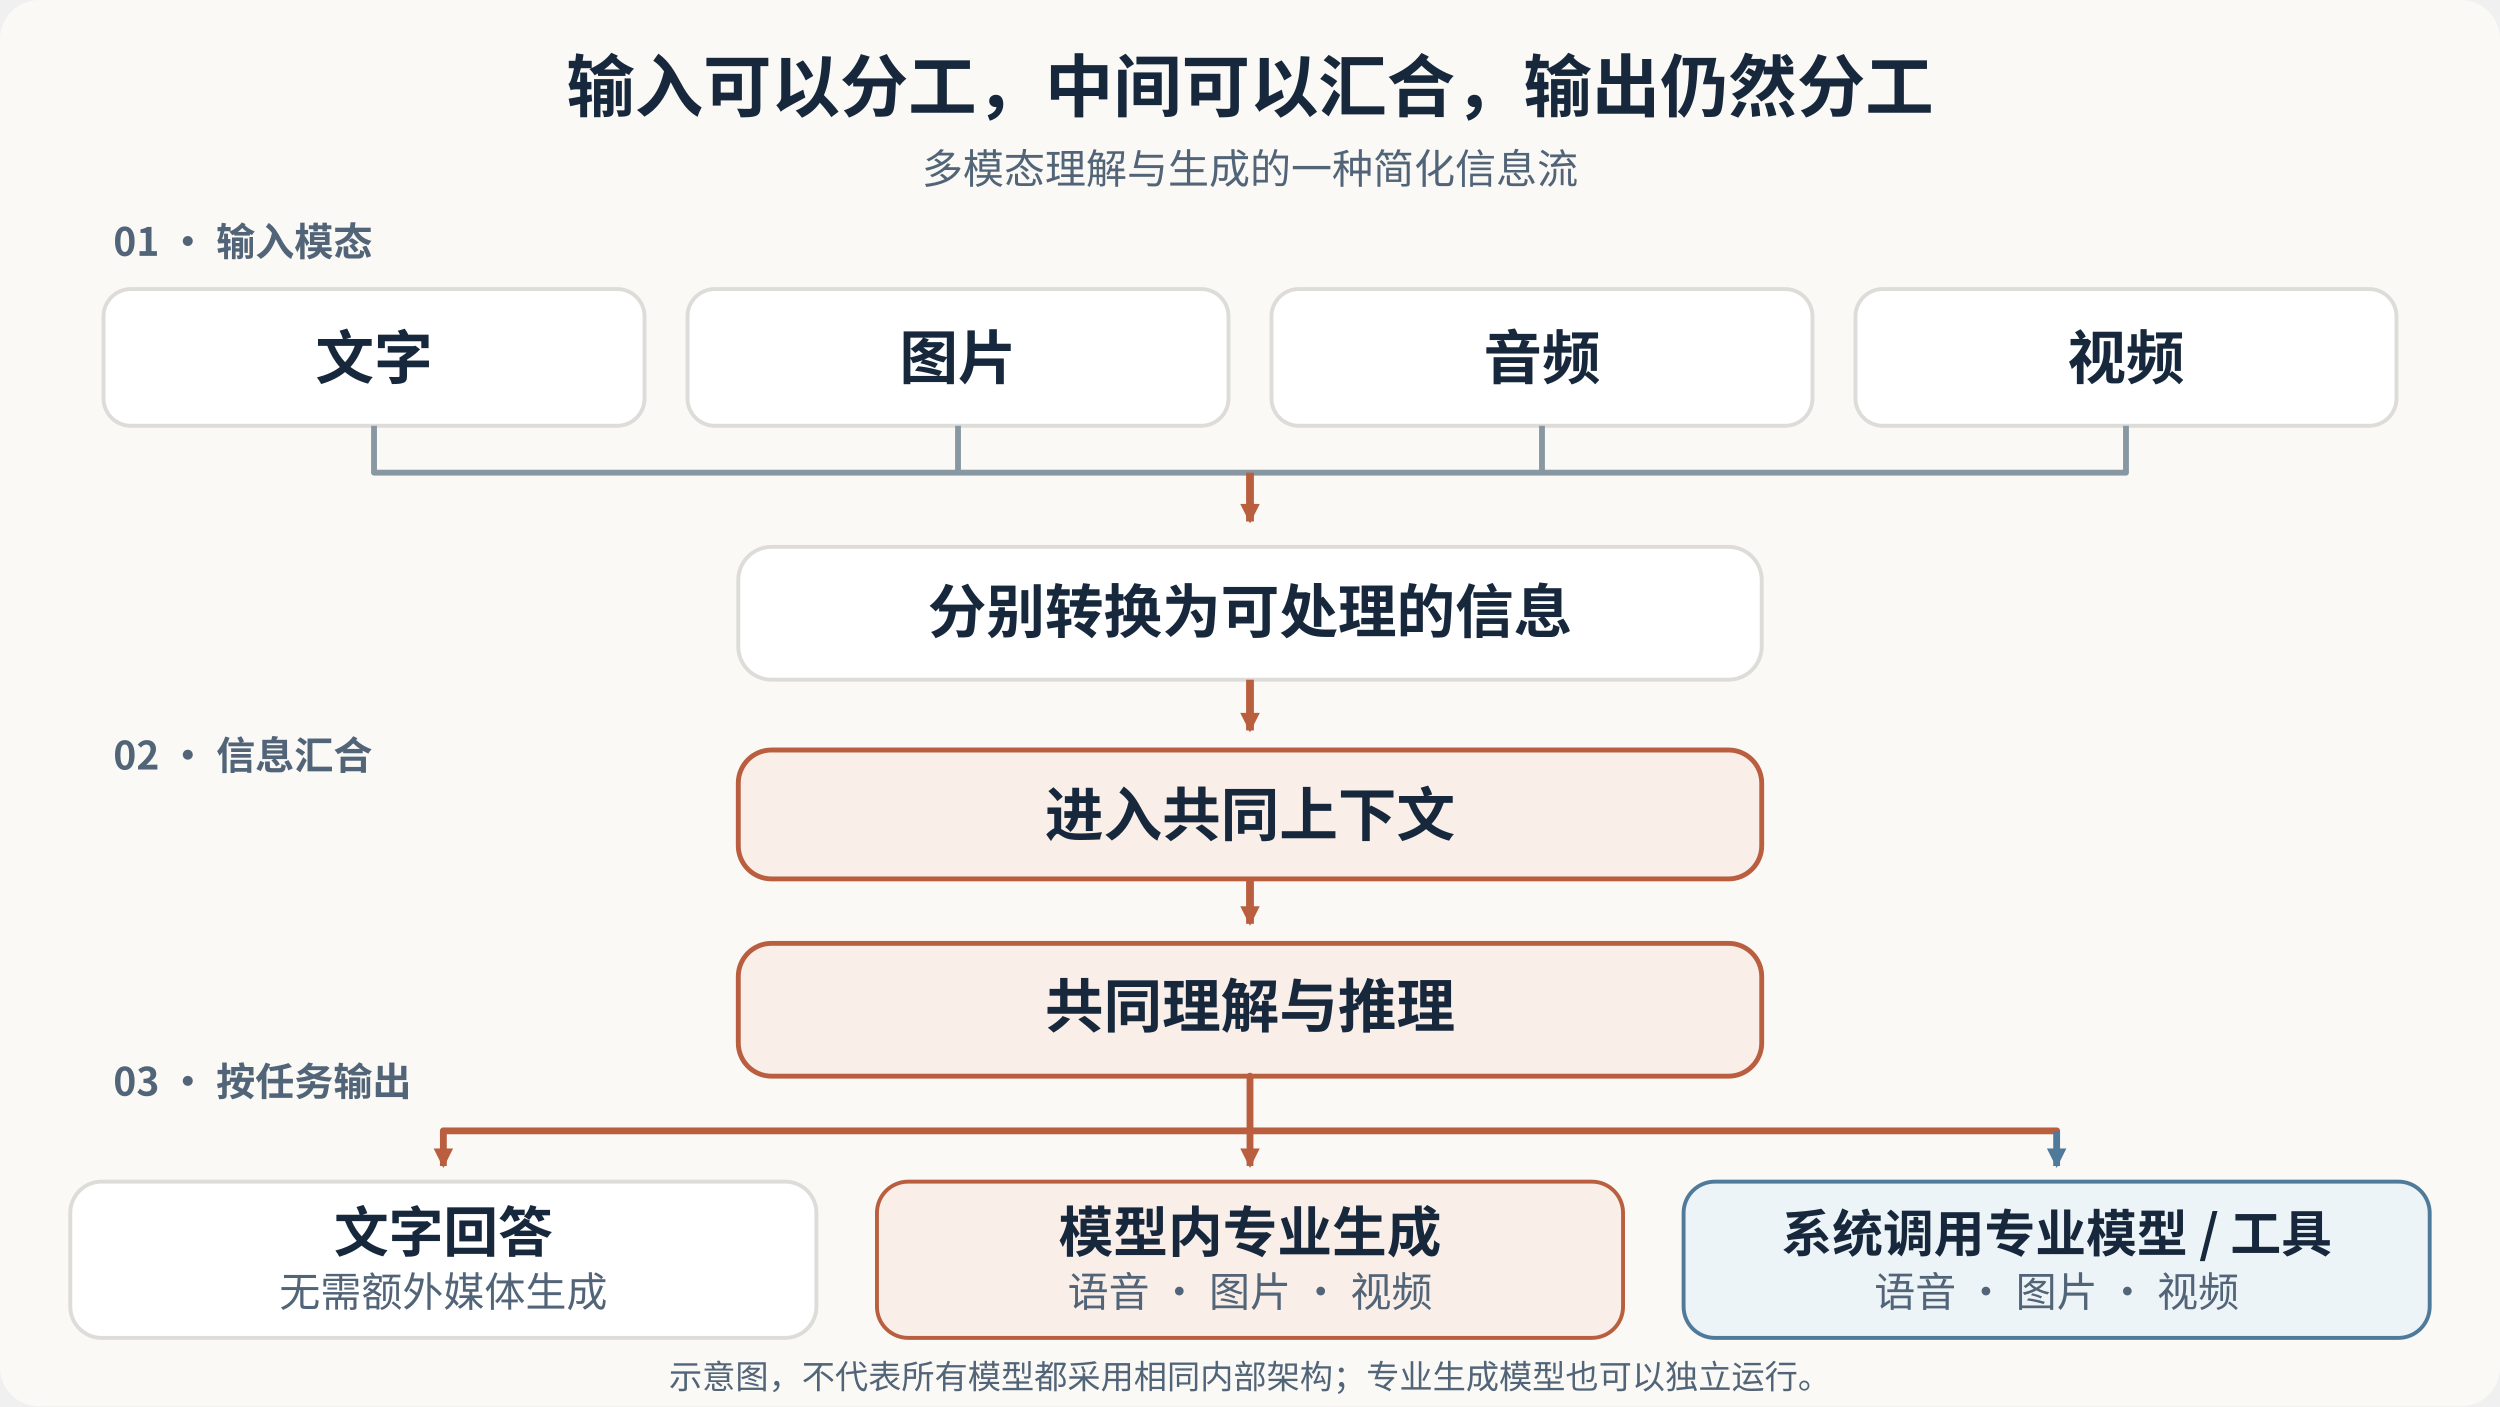
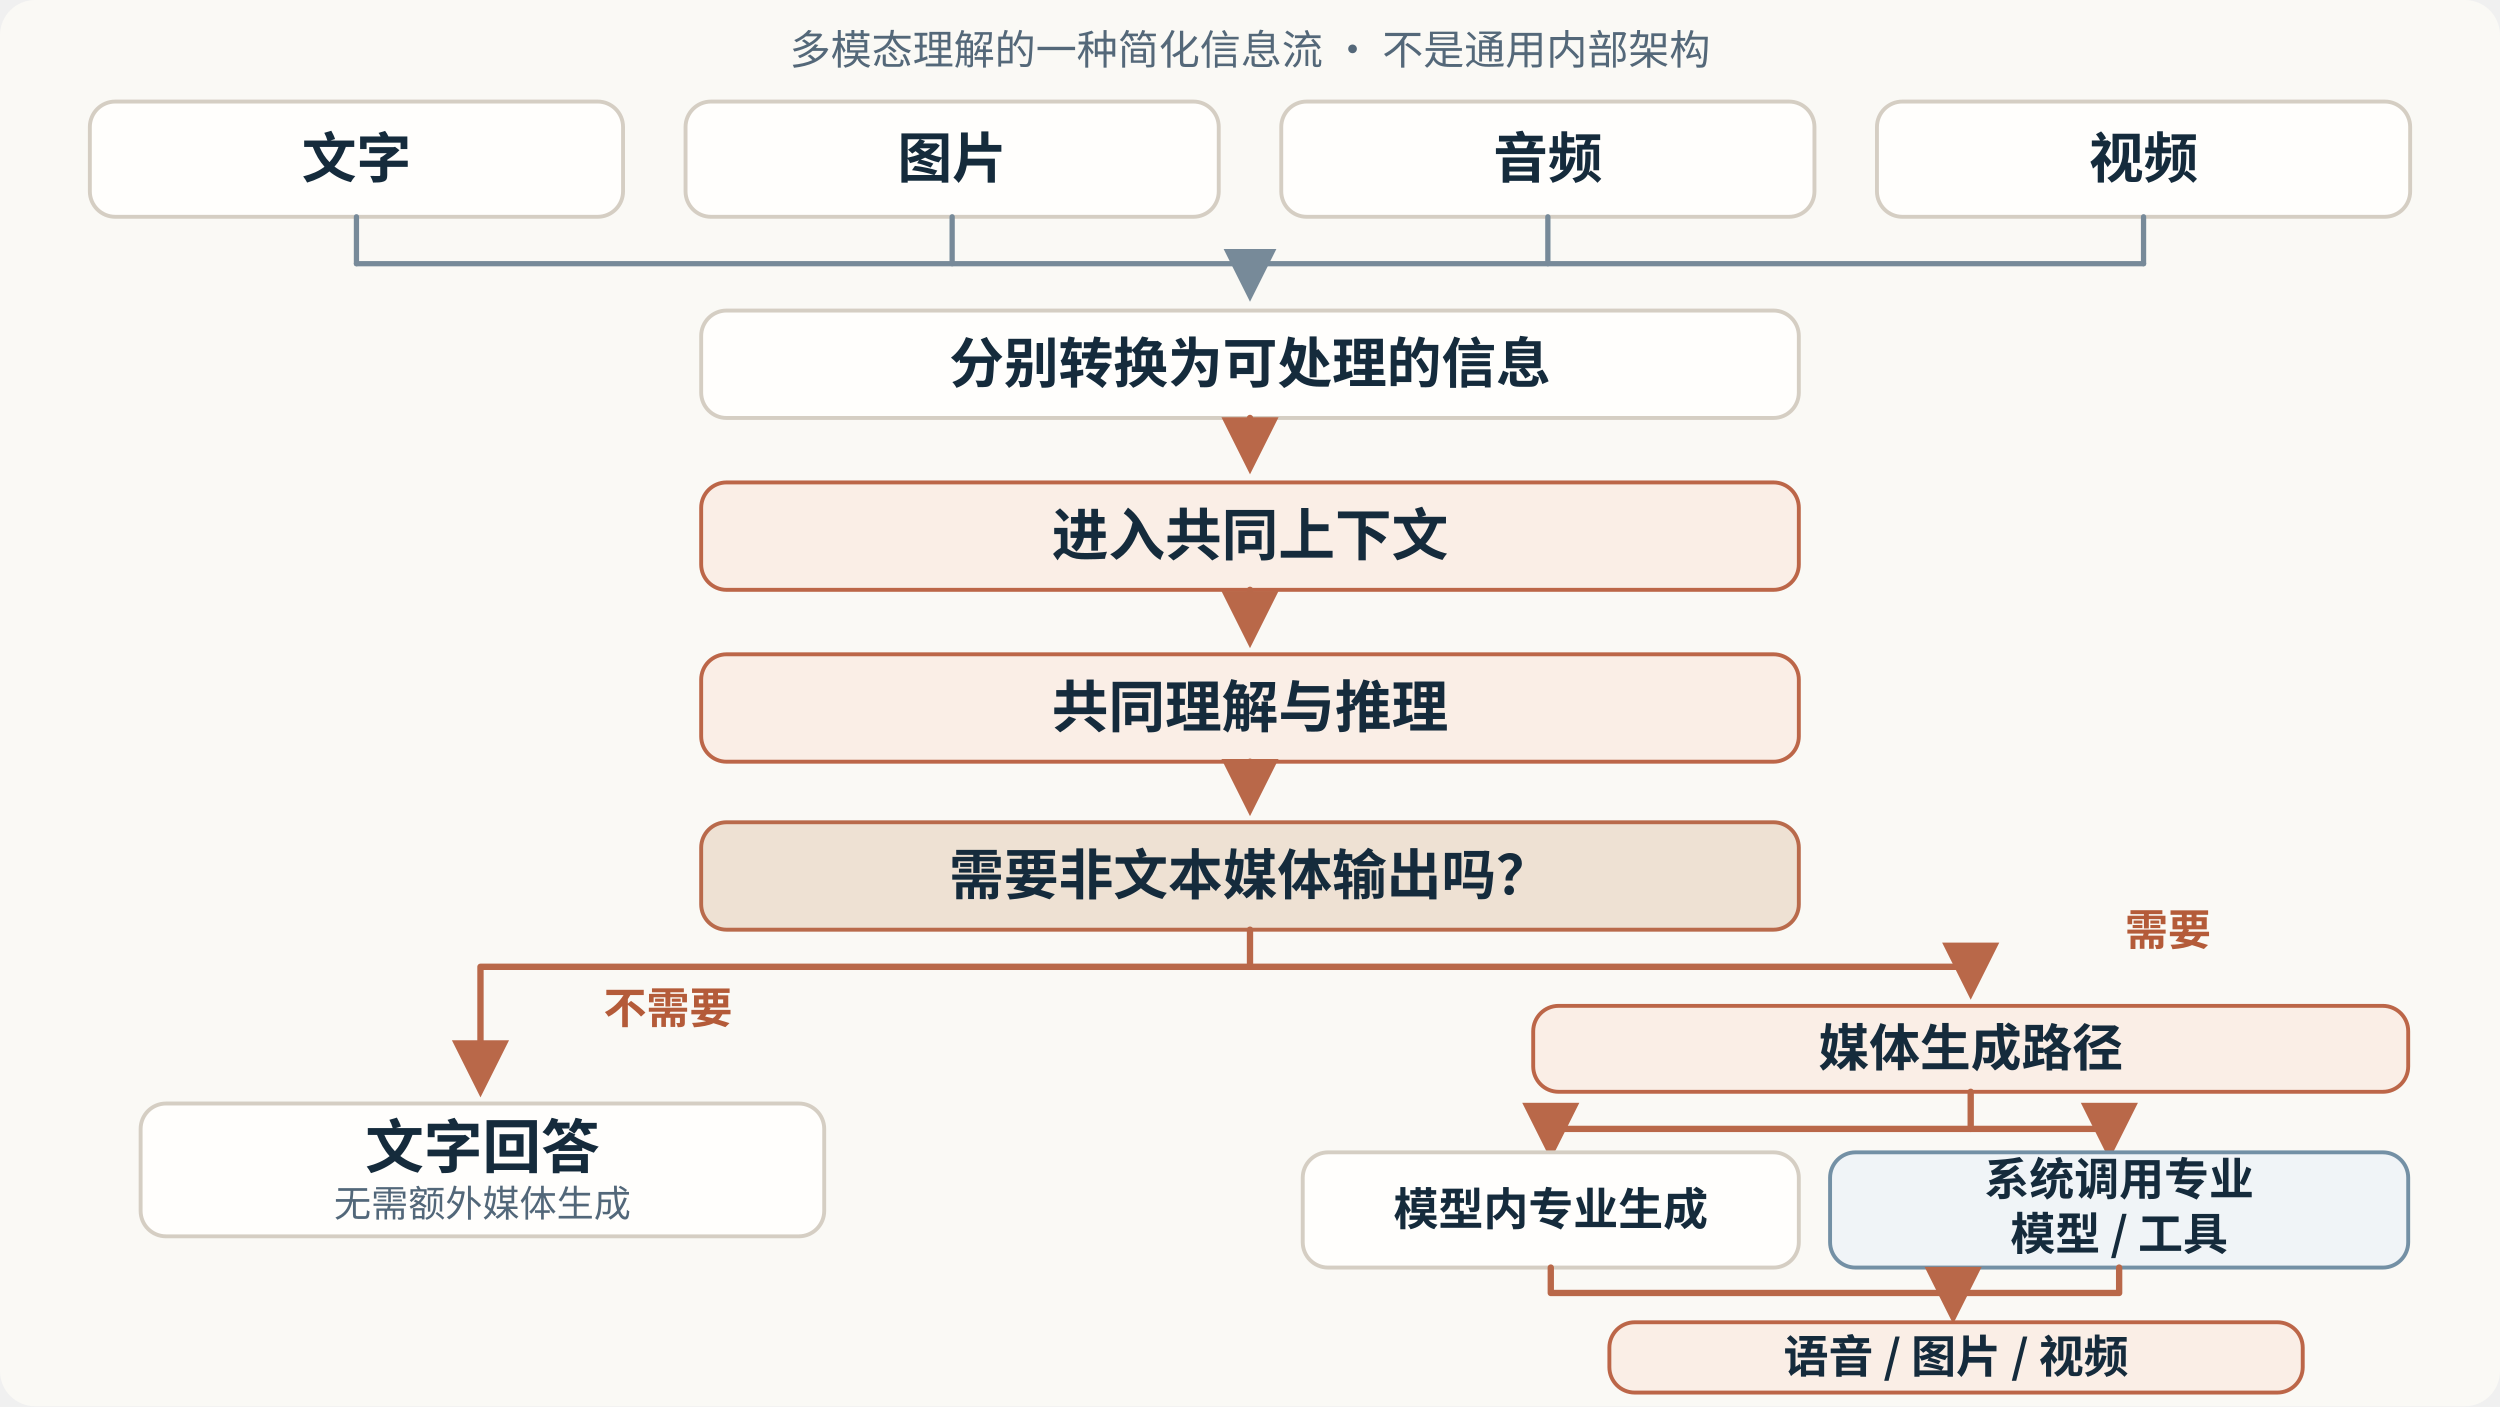
<svg xmlns="http://www.w3.org/2000/svg" width="1280" height="720" viewBox="0 0 1280 720" role="img" aria-labelledby="title desc">
  <defs>
-     <marker id="arrow-clay" viewBox="0 0 10 10" refX="9" refY="5" markerWidth="10" markerHeight="10" orient="auto" markerUnits="userSpaceOnUse">
-       <path d="M0 0L10 5L0 10Z" fill="#b95e3f" />
+     <marker id="arrow-clay" viewBox="0 0 12 12" refX="10" refY="6" markerWidth="9" markerHeight="9" orient="auto">
+       <path d="M0 0L12 6L0 12Z" fill="#b96849" />
    </marker>
-     <marker id="arrow-muted" viewBox="0 0 10 10" refX="9" refY="5" markerWidth="10" markerHeight="10" orient="auto" markerUnits="userSpaceOnUse">
-       <path d="M0 0L10 5L0 10Z" fill="#8898a2" />
+     <marker id="arrow-muted" viewBox="0 0 12 12" refX="10" refY="6" markerWidth="9" markerHeight="9" orient="auto">
+       <path d="M0 0L12 6L0 12Z" fill="#778a99" />
    </marker>
-     <marker id="arrow-blue" viewBox="0 0 10 10" refX="9" refY="5" markerWidth="10" markerHeight="10" orient="auto" markerUnits="userSpaceOnUse">
-       <path d="M0 0L10 5L0 10Z" fill="#507a9a" />
-     </marker>
-     <style>
-       text{font-family:"Noto Sans CJK SC","Microsoft YaHei","PingFang SC",sans-serif;fill:#17283c}
-       .main-title{font-size:35px;font-weight:700;text-anchor:middle}
-       .subtitle{font-size:21px;fill:#526477;text-anchor:middle}
-       .stage{font-size:20px;font-weight:600;fill:#526477}
-       .input-label{font-size:30px;font-weight:600;text-anchor:middle}
-       .primary-label{font-size:30px;font-weight:650;text-anchor:middle}
-       .output-title{font-size:28px;font-weight:650;text-anchor:middle}
-       .output-note{font-size:21px;fill:#526477;text-anchor:middle}
-       .footnote{font-size:17px;fill:#526477;text-anchor:middle}
-     </style>
  </defs>
-   <rect width="1280" height="720" rx="20" fill="#faf9f5" />
-   <text x="640" y="57" class="main-title">输入可以分工，中间可以汇合，输出仍然分工</text>
-   <text x="640" y="94" class="subtitle">多模态理解与生成的一种简化信息流</text>
-   <text x="58" y="131" class="stage">01 · 输入模态</text>
-   <rect x="53" y="148" width="277" height="70" rx="14" fill="#ffffff" stroke="#dddcd8" stroke-width="2" />
-   <text x="191.5" y="194" class="input-label">文字</text>
-   <path d="M191.5 218V242" fill="none" stroke="#8898a2" stroke-width="3" />
-   <rect x="352" y="148" width="277" height="70" rx="14" fill="#ffffff" stroke="#dddcd8" stroke-width="2" />
-   <text x="490.5" y="194" class="input-label">图片</text>
-   <path d="M490.5 218V242" fill="none" stroke="#8898a2" stroke-width="3" />
-   <rect x="651" y="148" width="277" height="70" rx="14" fill="#ffffff" stroke="#dddcd8" stroke-width="2" />
-   <text x="789.5" y="194" class="input-label">音频</text>
-   <path d="M789.5 218V242" fill="none" stroke="#8898a2" stroke-width="3" />
-   <rect x="950" y="148" width="277" height="70" rx="14" fill="#ffffff" stroke="#dddcd8" stroke-width="2" />
-   <text x="1088.5" y="194" class="input-label">视频</text>
-   <path d="M1088.5 218V242" fill="none" stroke="#8898a2" stroke-width="3" />
-   <path d="M191.5 242H1088.5" fill="none" stroke="#8898a2" stroke-width="3" stroke-linecap="round" />
-   <path d="M640 242V267" fill="none" stroke="#b95e3f" stroke-width="4" marker-end="url(#arrow-clay)" />
-   <rect x="378" y="280" width="524" height="68" rx="17" fill="#ffffff" stroke="#dddcd8" stroke-width="2" />
-   <text x="640" y="324" class="primary-label">分别转换为可处理的信息</text>
-   <path d="M640 348V374" fill="none" stroke="#b95e3f" stroke-width="4" marker-end="url(#arrow-clay)" />
-   <text x="58" y="394" class="stage">02 · 信息汇合</text>
-   <rect x="378" y="384" width="524" height="66" rx="17" fill="#f9eee8" stroke="#b95e3f" stroke-width="2.5" />
-   <text x="640" y="428" class="primary-label">进入共同上下文</text>
-   <path d="M640 450V473" fill="none" stroke="#b95e3f" stroke-width="4" marker-end="url(#arrow-clay)" />
-   <rect x="378" y="483" width="524" height="68" rx="17" fill="#f9eee8" stroke="#b95e3f" stroke-width="2.5" />
-   <text x="640" y="526" class="primary-label">共同理解与推理</text>
-   <text x="58" y="561" class="stage">03 · 按任务输出</text>
-   <path d="M640 551V579M227 579H1053" fill="none" stroke="#b95e3f" stroke-width="3.5" stroke-linecap="round" />
-   <path d="M227 579V597" fill="none" stroke="#b95e3f" stroke-width="3.5" marker-end="url(#arrow-clay)" />
-   <path d="M640 579V597" fill="none" stroke="#b95e3f" stroke-width="3.5" marker-end="url(#arrow-clay)" />
-   <path d="M1053 579V597" fill="none" stroke="#507a9a" stroke-width="3.5" marker-end="url(#arrow-blue)" />
-   <rect x="36" y="605" width="382" height="80" rx="16" fill="#ffffff" stroke="#dddcd8" stroke-width="2" />
-   <rect x="449" y="605" width="382" height="80" rx="16" fill="#f9eee8" stroke="#b95e3f" stroke-width="2" />
-   <rect x="862" y="605" width="382" height="80" rx="16" fill="#edf4f8" stroke="#507a9a" stroke-width="2" />
-   <text x="227" y="641" class="output-title">文字回答</text>
-   <text x="227" y="669" class="output-note">无需额外媒体生成</text>
-   <text x="640" y="641" class="output-title">模型内专业生成</text>
-   <text x="640" y="669" class="output-note">语音 · 图片 · 视频</text>
-   <text x="1053" y="641" class="output-title" style="font-size:26px">系统调用专业模型 / 工具</text>
-   <text x="1053" y="669" class="output-note">语音 · 图片 · 视频</text>
-   <text x="640" y="711" class="footnote">示意图，不代表所有模型都采用相同内部架构；专业生成模型也可以独立运行。</text>
+   <style>text{font-family:"Noto Sans CJK SC","Microsoft YaHei","PingFang SC",sans-serif;fill:#152b3c}.node{font-weight:650;text-anchor:middle}.hint{text-anchor:middle;fill:#526779}.eyebrow{font-size:21px;fill:#546879}.branch{font-size:22px;font-weight:700;fill:#b45b39;text-anchor:middle}</style>
+   <rect width="1280" height="720" rx="18" fill="#faf9f5" />
+   <text x="640" y="33" class="eyebrow" text-anchor="middle">多模态理解的一种简化信息流 · 不是通用内部架构</text>
+   <g id="node-T">
+     <rect x="46" y="52" width="273" height="59" rx="13" fill="#fffefc" stroke="#d5cec3" stroke-width="2" />
+     <text x="182.5" y="91.02" class="node" font-size="28" font-weight="650">文字</text>
+   </g>
+   <path data-from="T" data-to="E" d="M182.5 111V135" fill="none" stroke="#778a99" stroke-width="2.7" stroke-linecap="round" stroke-linejoin="round" />
+   <g id="node-I">
+     <rect x="351" y="52" width="273" height="59" rx="13" fill="#fffefc" stroke="#d5cec3" stroke-width="2" />
+     <text x="487.5" y="91.02" class="node" font-size="28" font-weight="650">图片</text>
+   </g>
+   <path data-from="I" data-to="E" d="M487.5 111V135" fill="none" stroke="#778a99" stroke-width="2.7" stroke-linecap="round" stroke-linejoin="round" />
+   <g id="node-A">
+     <rect x="656" y="52" width="273" height="59" rx="13" fill="#fffefc" stroke="#d5cec3" stroke-width="2" />
+     <text x="792.5" y="91.02" class="node" font-size="28" font-weight="650">音频</text>
+   </g>
+   <path data-from="A" data-to="E" d="M792.5 111V135" fill="none" stroke="#778a99" stroke-width="2.7" stroke-linecap="round" stroke-linejoin="round" />
+   <g id="node-V">
+     <rect x="961" y="52" width="273" height="59" rx="13" fill="#fffefc" stroke="#d5cec3" stroke-width="2" />
+     <text x="1097.5" y="91.02" class="node" font-size="28" font-weight="650">视频</text>
+   </g>
+   <path data-from="V" data-to="E" d="M1097.5 111V135" fill="none" stroke="#778a99" stroke-width="2.7" stroke-linecap="round" stroke-linejoin="round" />
+   <path d="M182.5 135H1097.5" fill="none" stroke="#778a99" stroke-width="2.7" stroke-linecap="round" stroke-linejoin="round" />
+   <path d="M640 135V150" fill="none" stroke="#778a99" stroke-width="3" stroke-linecap="round" stroke-linejoin="round" marker-end="url(#arrow-muted)" />
+   <g id="node-E">
+     <rect x="359" y="159" width="562" height="55" rx="13" fill="#fffefc" stroke="#d5cec3" stroke-width="2" />
+     <text x="640" y="196.02" class="node" font-size="28" font-weight="650">分别转换为可处理的信息</text>
+   </g>
+   <path data-from="E" data-to="C" d="M640 214V238" fill="none" stroke="#b96849" stroke-width="3.25" stroke-linecap="round" stroke-linejoin="round" marker-end="url(#arrow-clay)" />
+   <g id="node-C">
+     <rect x="359" y="247" width="562" height="55" rx="13" fill="#faeee6" stroke="#bc6648" stroke-width="2" />
+     <text x="640" y="284.36" class="node" font-size="29" font-weight="650">进入共同上下文</text>
+   </g>
+   <path data-from="C" data-to="R" d="M640 302V327" fill="none" stroke="#b96849" stroke-width="3.25" stroke-linecap="round" stroke-linejoin="round" marker-end="url(#arrow-clay)" />
+   <g id="node-R">
+     <rect x="359" y="335" width="562" height="55" rx="13" fill="#faeee6" stroke="#bc6648" stroke-width="2" />
+     <text x="640" y="372.36" class="node" font-size="29" font-weight="650">共同理解与推理</text>
+   </g>
+   <path data-from="R" data-to="D" d="M640 390V413" fill="none" stroke="#b96849" stroke-width="3.25" stroke-linecap="round" stroke-linejoin="round" marker-end="url(#arrow-clay)" />
+   <g id="node-D">
+     <rect x="359" y="421" width="562" height="55" rx="13" fill="#eee1d3" stroke="#b96a4b" stroke-width="2" />
+     <text x="640" y="458.02" class="node" font-size="28" font-weight="650">需要非文本媒体输出吗？</text>
+   </g>
+   <path data-from="D" data-to="TX" data-guard="不需要" d="M640 476V495H246V557" fill="none" stroke="#b96849" stroke-width="3.25" stroke-linecap="round" stroke-linejoin="round" marker-end="url(#arrow-clay)" />
+   <path data-from="D" data-to="M" data-guard="需要" d="M640 495H1009V507" fill="none" stroke="#b96849" stroke-width="3.25" stroke-linecap="round" stroke-linejoin="round" marker-end="url(#arrow-clay)" />
+   <text x="342" y="524" class="branch">不需要</text>
+   <text x="1110" y="484" class="branch">需要</text>
+   <g id="node-TX">
+     <rect x="72" y="565" width="350" height="68" rx="13" fill="#fffefc" stroke="#d5cec3" stroke-width="2" />
+     <text x="247" y="598" class="node" font-size="30" font-weight="650">文字回答</text>
+     <text x="247" y="623" class="hint" font-size="19">无需额外媒体生成</text>
+   </g>
+   <g id="node-M">
+     <rect x="785" y="515" width="448" height="44" rx="13" fill="#faeee6" stroke="#bc6648" stroke-width="2" />
+     <text x="1009" y="545.84" class="node" font-size="26" font-weight="650">媒体生成路径</text>
+   </g>
+   <path data-from="M" data-to="G" d="M1009 559V578H794V589" fill="none" stroke="#b96849" stroke-width="3.25" stroke-linecap="round" stroke-linejoin="round" marker-end="url(#arrow-clay)" />
+   <path data-from="M" data-to="P" d="M1009 578H1080V589" fill="none" stroke="#b96849" stroke-width="3.25" stroke-linecap="round" stroke-linejoin="round" marker-end="url(#arrow-clay)" />
+   <g id="node-G">
+     <rect x="667" y="590" width="254" height="59" rx="13" fill="#fffefc" stroke="#d5cec3" stroke-width="2" />
+     <text x="794" y="627.32" class="node" font-size="23" font-weight="650">模型内专业生成</text>
+   </g>
+   <g id="node-P">
+     <rect x="937" y="590" width="296" height="59" rx="13" fill="#f0f4f7" stroke="#7390a5" stroke-width="2" />
+     <text x="1085" y="612" class="node" font-size="23">系统调用专业</text>
+     <text x="1085" y="640" class="node" font-size="23">模型 / 工具</text>
+   </g>
+   <path data-from="G" data-to="O" d="M794 649V662H1000" fill="none" stroke="#b96849" stroke-width="3.25" stroke-linecap="round" stroke-linejoin="round" />
+   <path data-from="P" data-to="O" d="M1085 649V662H1000" fill="none" stroke="#b96849" stroke-width="3.25" stroke-linecap="round" stroke-linejoin="round" />
+   <path d="M1000 662V673" fill="none" stroke="#b96849" stroke-width="3.25" stroke-linecap="round" stroke-linejoin="round" marker-end="url(#arrow-clay)" />
+   <g id="node-O">
+     <rect x="824" y="677" width="355" height="36" rx="13" fill="#faeee6" stroke="#bc6648" stroke-width="2" />
+     <text x="1001.5" y="702.82" class="node" font-size="23" font-weight="650">语音 / 图片 / 视频</text>
+   </g>
</svg>
